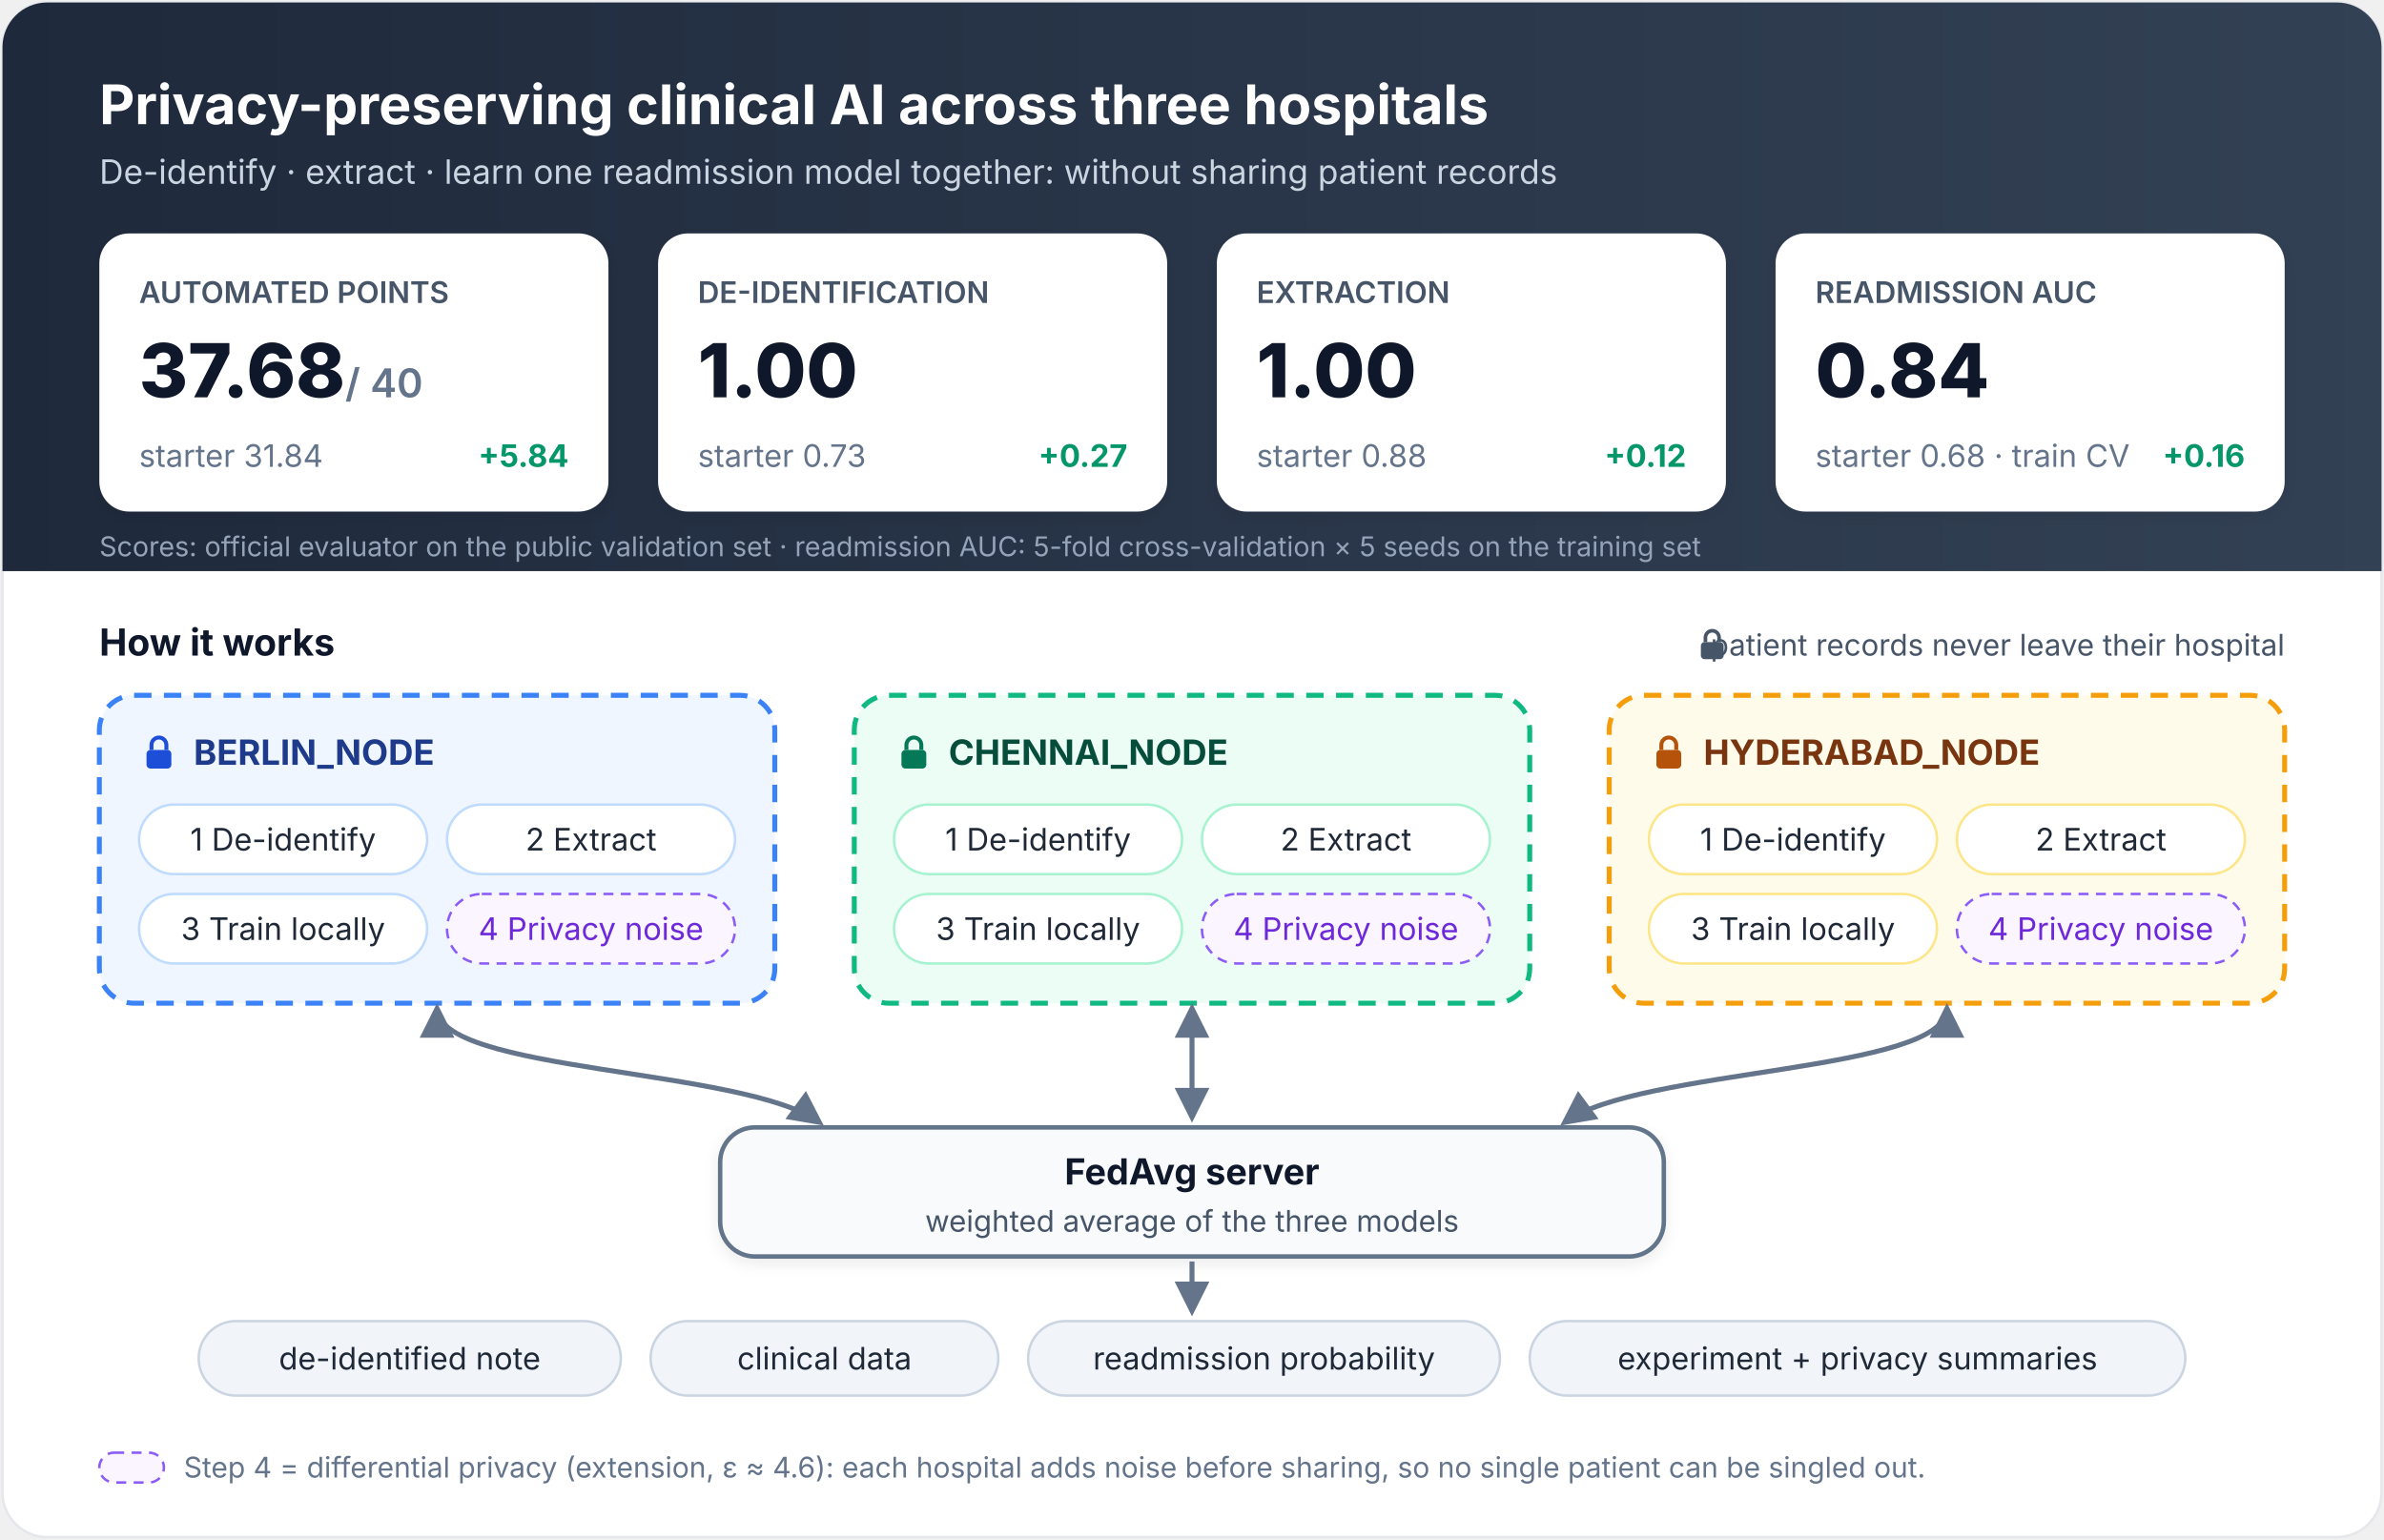
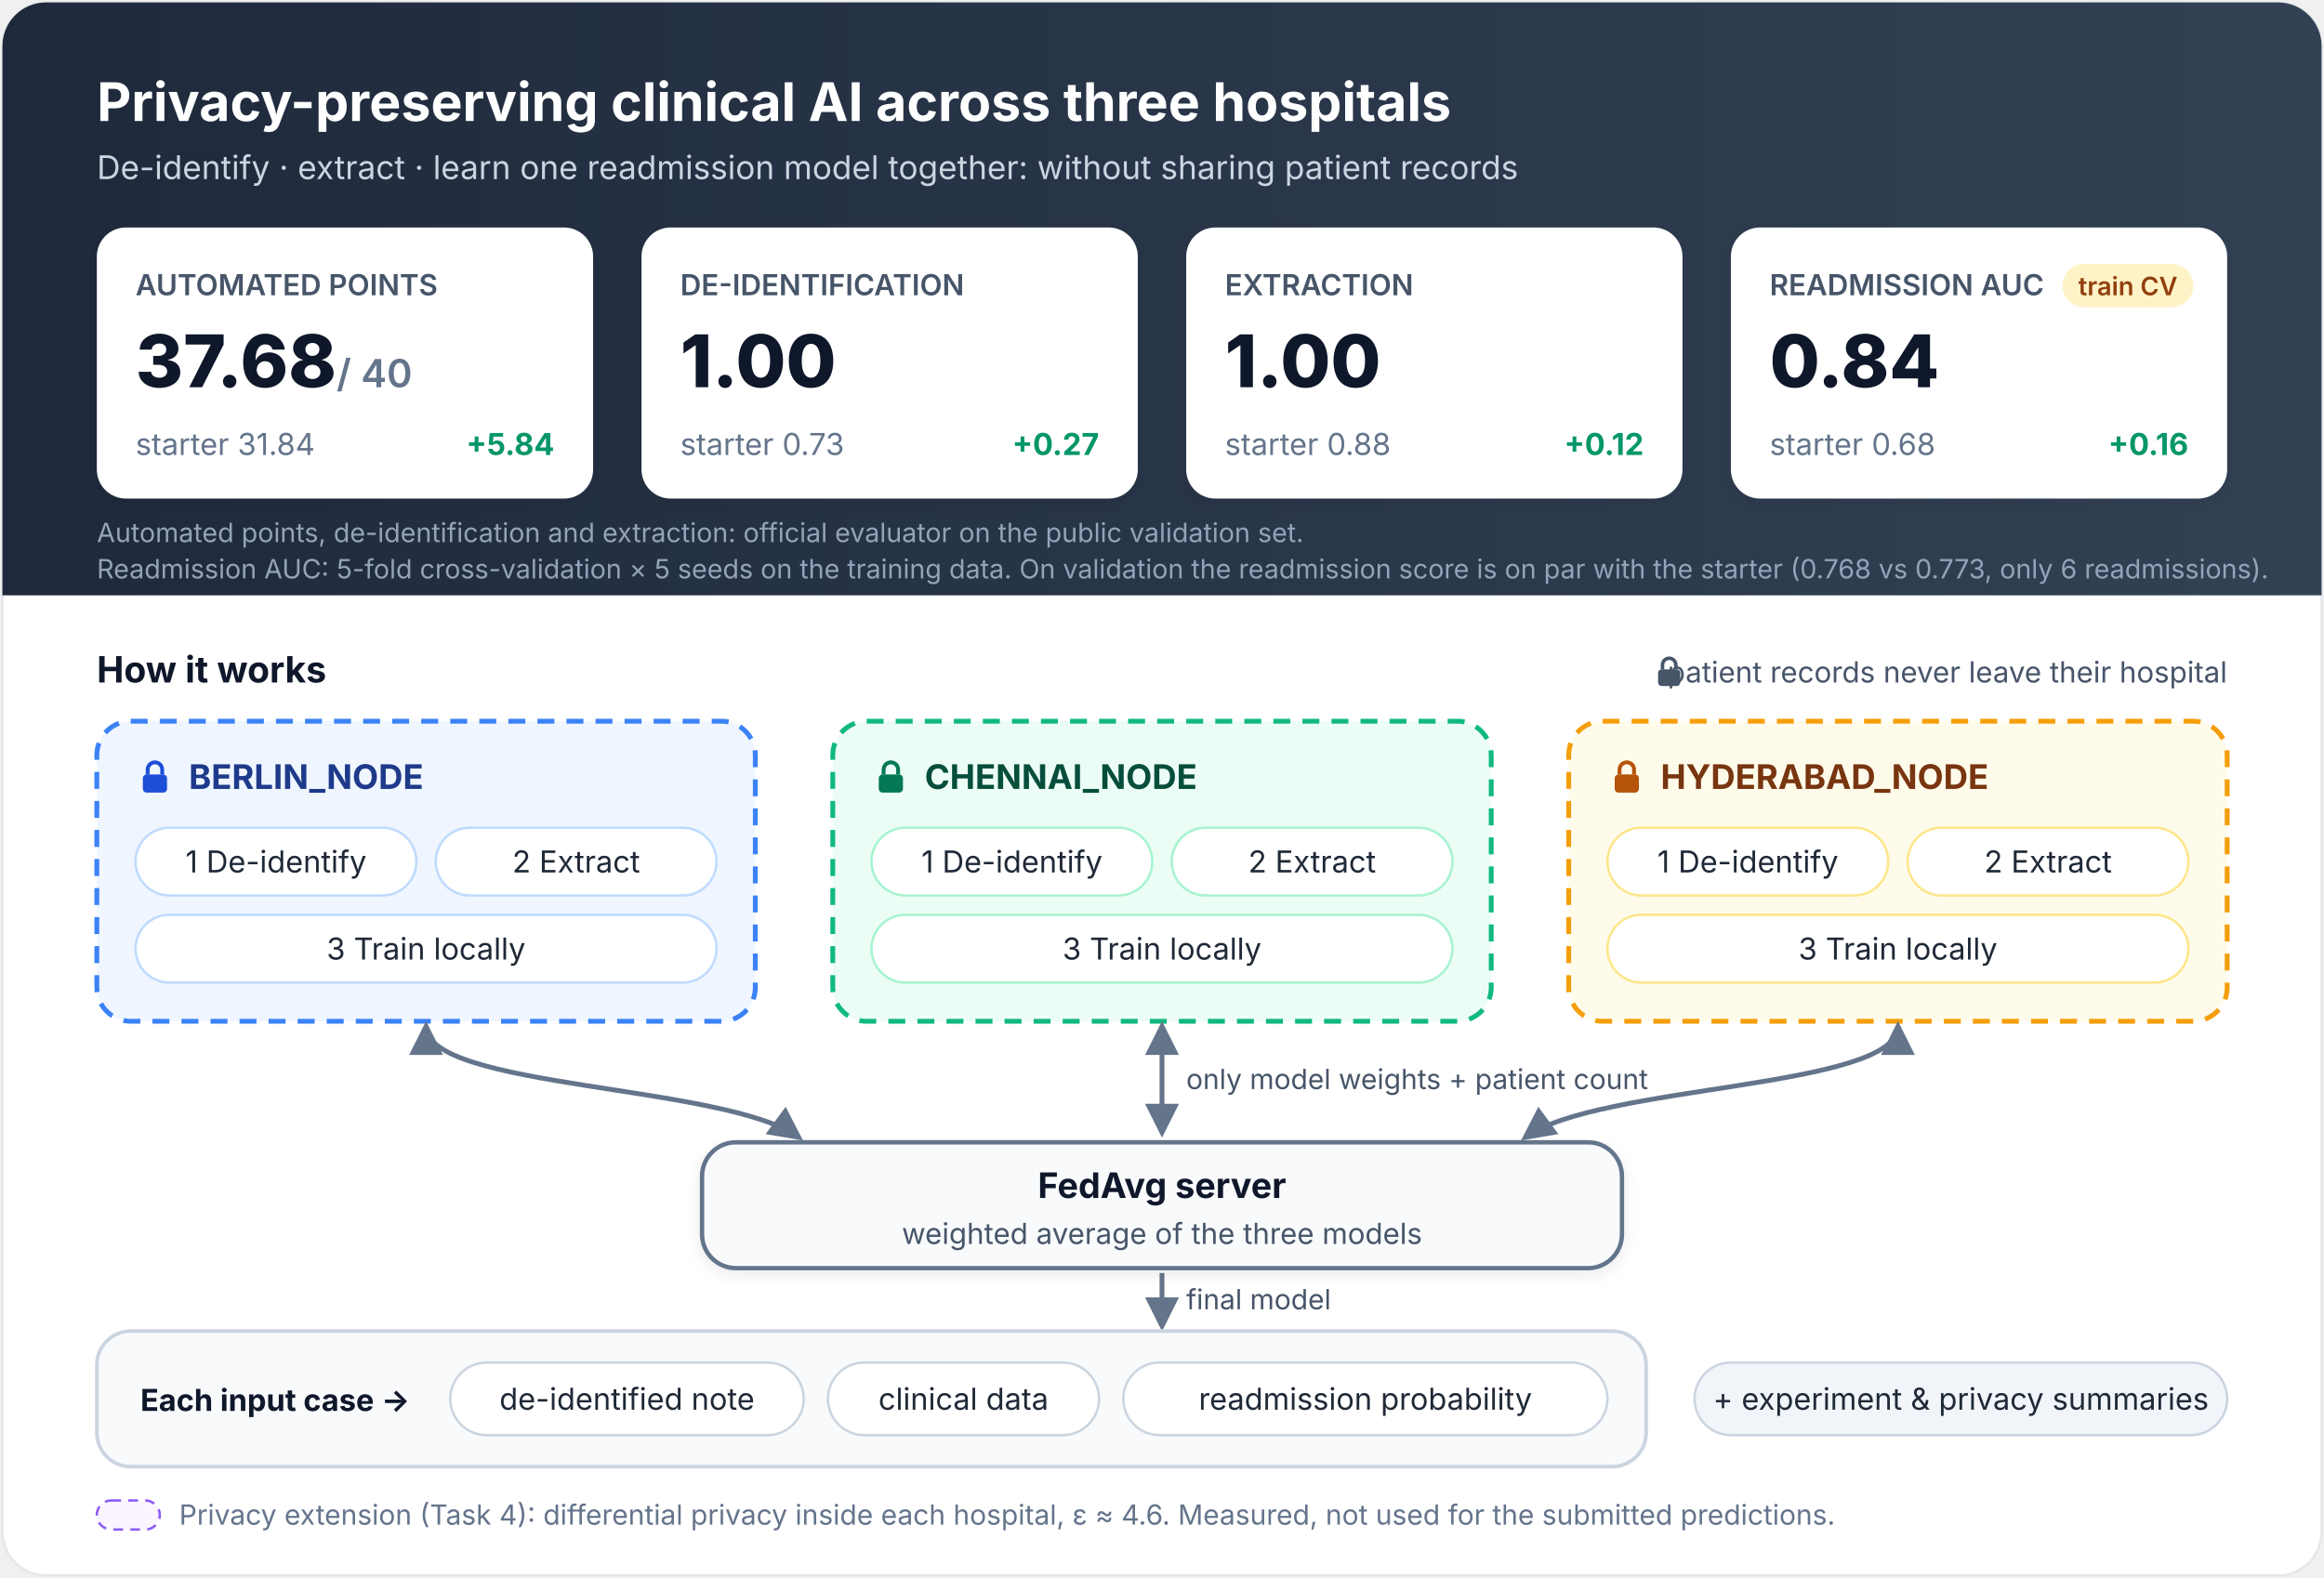
- <svg xmlns="http://www.w3.org/2000/svg" width="960" height="620" viewBox="0 0 960 620" font-family="Inter, 'Segoe UI', Helvetica, Arial, sans-serif">
+ <svg xmlns="http://www.w3.org/2000/svg" width="960" height="652" viewBox="0 0 960 652" font-family="Inter, 'Segoe UI', Helvetica, Arial, sans-serif">
  <defs>
    <marker id="arrow" viewBox="0 0 10 10" refX="8.5" refY="5" markerWidth="7" markerHeight="7" orient="auto-start-reverse">
      <path d="M0,0 L10,5 L0,10 z" fill="#64748b" />
    </marker>
    <filter id="shadow" x="-5%" y="-5%" width="110%" height="125%">
      <feDropShadow dx="0" dy="2" stdDeviation="3" flood-color="#0f172a" flood-opacity="0.08" />
    </filter>
    <linearGradient id="band" x1="0" y1="0" x2="1" y2="0">
      <stop offset="0" stop-color="#1e293b" />
      <stop offset="1" stop-color="#334155" />
    </linearGradient>
    <symbol id="lock" viewBox="0 0 12 14">
      <path d="M3 6 V4 a3 3 0 0 1 6 0 V6" fill="none" stroke="currentColor" stroke-width="1.6" />
      <rect x="1" y="6" width="10" height="7.5" rx="1.6" fill="currentColor" />
    </symbol>
  </defs>
-   <rect x="1" y="1" width="958" height="618" rx="18" fill="#ffffff" stroke="#e5e7eb" />
-   <path d="M1 19 a18 18 0 0 1 18 -18 h922 a18 18 0 0 1 18 18 v211 h-958 z" fill="url(#band)" />
+   <rect x="1" y="1" width="958" height="650" rx="18" fill="#ffffff" stroke="#e5e7eb" />
+   <path d="M1 19 a18 18 0 0 1 18 -18 h922 a18 18 0 0 1 18 18 v227 h-958 z" fill="url(#band)" />
  <text x="40" y="50" font-size="22" font-weight="700" fill="#ffffff">Privacy-preserving clinical AI across three hospitals</text>
  <text x="40" y="74" font-size="13.5" fill="#cbd5e1">De-identify · extract · learn one readmission model together: without sharing patient records</text>
  <g transform="translate(40,94)">
    <rect width="205" height="112" rx="12" fill="#ffffff" filter="url(#shadow)" />
    <text x="16" y="28" font-size="12" font-weight="600" fill="#475569">AUTOMATED POINTS</text>
    <text x="16" y="66" font-size="30" font-weight="800" fill="#0f172a">37.68<tspan font-size="16" font-weight="600" fill="#64748b"> / 40</tspan>
    </text>
    <text x="16" y="94" font-size="12.5" fill="#64748b">starter 31.84</text>
    <text x="189" y="94" font-size="12.5" font-weight="700" fill="#059669" text-anchor="end">+5.84</text>
  </g>
  <g transform="translate(265,94)">
    <rect width="205" height="112" rx="12" fill="#ffffff" filter="url(#shadow)" />
    <text x="16" y="28" font-size="12" font-weight="600" fill="#475569">DE-IDENTIFICATION</text>
    <text x="16" y="66" font-size="30" font-weight="800" fill="#0f172a">1.00</text>
    <text x="16" y="94" font-size="12.5" fill="#64748b">starter 0.73</text>
    <text x="189" y="94" font-size="12.5" font-weight="700" fill="#059669" text-anchor="end">+0.27</text>
  </g>
  <g transform="translate(490,94)">
    <rect width="205" height="112" rx="12" fill="#ffffff" filter="url(#shadow)" />
    <text x="16" y="28" font-size="12" font-weight="600" fill="#475569">EXTRACTION</text>
    <text x="16" y="66" font-size="30" font-weight="800" fill="#0f172a">1.00</text>
    <text x="16" y="94" font-size="12.5" fill="#64748b">starter 0.88</text>
    <text x="189" y="94" font-size="12.5" font-weight="700" fill="#059669" text-anchor="end">+0.12</text>
  </g>
  <g transform="translate(715,94)">
    <rect width="205" height="112" rx="12" fill="#ffffff" filter="url(#shadow)" />
    <text x="16" y="28" font-size="12" font-weight="600" fill="#475569">READMISSION AUC</text>
+     <rect x="137" y="15" width="54" height="18" rx="9" fill="#fef3c7" />
+     <text x="164" y="28" font-size="10.5" font-weight="600" fill="#92400e" text-anchor="middle">train CV</text>
    <text x="16" y="66" font-size="30" font-weight="800" fill="#0f172a">0.84</text>
-     <text x="16" y="94" font-size="12.5" fill="#64748b">starter 0.68 · train CV</text>
+     <text x="16" y="94" font-size="12.5" fill="#64748b">starter 0.68</text>
    <text x="189" y="94" font-size="12.5" font-weight="700" fill="#059669" text-anchor="end">+0.16</text>
  </g>
-   <text x="40" y="224" font-size="11" fill="#94a3b8">Scores: official evaluator on the public validation set · readmission AUC: 5-fold cross-validation × 5 seeds on the training set</text>
-   <text x="40" y="264" font-size="15" font-weight="700" fill="#0f172a">How it works</text>
-   <use href="#lock" x="684" y="253" width="11" height="13" color="#475569" />
-   <text x="920" y="264" font-size="12" fill="#475569" text-anchor="end">patient records never leave their hospital</text>
-   <g transform="translate(40,280)" color="#1d4ed8">
+   <text x="40" y="224" font-size="11" fill="#94a3b8">Automated points, de-identification and extraction: official evaluator on the public validation set.</text>
+   <text x="40" y="239" font-size="11" fill="#94a3b8">Readmission AUC: 5-fold cross-validation × 5 seeds on the training data. On validation the readmission score is on par with the starter (0.768 vs 0.773, only 6 readmissions).</text>
+   <text x="40" y="282" font-size="15" font-weight="700" fill="#0f172a">How it works</text>
+   <use href="#lock" x="684" y="271" width="11" height="13" color="#475569" />
+   <text x="920" y="282" font-size="12" fill="#475569" text-anchor="end">patient records never leave their hospital</text>
+   <g transform="translate(40,298)" color="#1d4ed8">
    <rect width="272" height="124" rx="14" fill="#eff6ff" stroke="#3b82f6" stroke-width="2" stroke-dasharray="7 5" />
    <use href="#lock" x="18" y="16" width="12" height="14" />
    <text x="38" y="28" font-size="14" font-weight="700" fill="#1e3a8a">BERLIN_NODE</text>
    <g font-size="12.5" fill="#1f2937">
      <rect x="16" y="44" width="116" height="28" rx="14" fill="#fff" stroke="#bfdbfe" />
      <text x="74" y="62.5" text-anchor="middle">1  De-identify</text>
      <rect x="140" y="44" width="116" height="28" rx="14" fill="#fff" stroke="#bfdbfe" />
      <text x="198" y="62.5" text-anchor="middle">2  Extract</text>
-       <rect x="16" y="80" width="116" height="28" rx="14" fill="#fff" stroke="#bfdbfe" />
-       <text x="74" y="98.5" text-anchor="middle">3  Train locally</text>
-       <rect x="140" y="80" width="116" height="28" rx="14" fill="#faf5ff" stroke="#8b5cf6" stroke-dasharray="4 3" />
-       <text x="198" y="98.5" text-anchor="middle" fill="#6d28d9">4  Privacy noise</text>
+       <rect x="16" y="80" width="240" height="28" rx="14" fill="#fff" stroke="#bfdbfe" />
+       <text x="136" y="98.5" text-anchor="middle">3  Train locally</text>
    </g>
  </g>
-   <g transform="translate(344,280)" color="#047857">
+   <g transform="translate(344,298)" color="#047857">
    <rect width="272" height="124" rx="14" fill="#ecfdf5" stroke="#10b981" stroke-width="2" stroke-dasharray="7 5" />
    <use href="#lock" x="18" y="16" width="12" height="14" />
    <text x="38" y="28" font-size="14" font-weight="700" fill="#064e3b">CHENNAI_NODE</text>
    <g font-size="12.5" fill="#1f2937">
      <rect x="16" y="44" width="116" height="28" rx="14" fill="#fff" stroke="#a7f3d0" />
      <text x="74" y="62.5" text-anchor="middle">1  De-identify</text>
      <rect x="140" y="44" width="116" height="28" rx="14" fill="#fff" stroke="#a7f3d0" />
      <text x="198" y="62.5" text-anchor="middle">2  Extract</text>
-       <rect x="16" y="80" width="116" height="28" rx="14" fill="#fff" stroke="#a7f3d0" />
-       <text x="74" y="98.5" text-anchor="middle">3  Train locally</text>
-       <rect x="140" y="80" width="116" height="28" rx="14" fill="#faf5ff" stroke="#8b5cf6" stroke-dasharray="4 3" />
-       <text x="198" y="98.5" text-anchor="middle" fill="#6d28d9">4  Privacy noise</text>
+       <rect x="16" y="80" width="240" height="28" rx="14" fill="#fff" stroke="#a7f3d0" />
+       <text x="136" y="98.5" text-anchor="middle">3  Train locally</text>
    </g>
  </g>
-   <g transform="translate(648,280)" color="#b45309">
+   <g transform="translate(648,298)" color="#b45309">
    <rect width="272" height="124" rx="14" fill="#fffbeb" stroke="#f59e0b" stroke-width="2" stroke-dasharray="7 5" />
    <use href="#lock" x="18" y="16" width="12" height="14" />
    <text x="38" y="28" font-size="14" font-weight="700" fill="#78350f">HYDERABAD_NODE</text>
    <g font-size="12.5" fill="#1f2937">
      <rect x="16" y="44" width="116" height="28" rx="14" fill="#fff" stroke="#fde68a" />
      <text x="74" y="62.5" text-anchor="middle">1  De-identify</text>
      <rect x="140" y="44" width="116" height="28" rx="14" fill="#fff" stroke="#fde68a" />
      <text x="198" y="62.5" text-anchor="middle">2  Extract</text>
-       <rect x="16" y="80" width="116" height="28" rx="14" fill="#fff" stroke="#fde68a" />
-       <text x="74" y="98.5" text-anchor="middle">3  Train locally</text>
-       <rect x="140" y="80" width="116" height="28" rx="14" fill="#faf5ff" stroke="#8b5cf6" stroke-dasharray="4 3" />
-       <text x="198" y="98.5" text-anchor="middle" fill="#6d28d9">4  Privacy noise</text>
+       <rect x="16" y="80" width="240" height="28" rx="14" fill="#fff" stroke="#fde68a" />
+       <text x="136" y="98.5" text-anchor="middle">3  Train locally</text>
    </g>
  </g>
  <g stroke="#64748b" stroke-width="2" fill="none">
-     <path d="M176 406 C 176 432, 300 430, 330 452" marker-start="url(#arrow)" marker-end="url(#arrow)" />
-     <path d="M480 406 L 480 450" marker-start="url(#arrow)" marker-end="url(#arrow)" />
-     <path d="M784 406 C 784 432, 660 430, 630 452" marker-start="url(#arrow)" marker-end="url(#arrow)" />
+     <path d="M176 424 C 176 450, 300 448, 330 470" marker-start="url(#arrow)" marker-end="url(#arrow)" />
+     <path d="M480 424 L 480 468" marker-start="url(#arrow)" marker-end="url(#arrow)" />
+     <path d="M784 424 C 784 450, 660 448, 630 470" marker-start="url(#arrow)" marker-end="url(#arrow)" />
  </g>
-   <rect x="290" y="454" width="380" height="52" rx="14" fill="#f8fafc" stroke="#64748b" stroke-width="1.8" filter="url(#shadow)" />
-   <text x="480" y="477" font-size="14.5" font-weight="700" fill="#0f172a" text-anchor="middle">FedAvg server</text>
-   <text x="480" y="496" font-size="12" fill="#475569" text-anchor="middle">weighted average of the three models</text>
-   <path d="M480 508 L 480 528" stroke="#64748b" stroke-width="2" marker-end="url(#arrow)" />
+   <text x="490" y="450" font-size="11.5" fill="#475569">only model weights + patient count</text>
+   <rect x="290" y="472" width="380" height="52" rx="14" fill="#f8fafc" stroke="#64748b" stroke-width="1.8" filter="url(#shadow)" />
+   <text x="480" y="495" font-size="14.5" font-weight="700" fill="#0f172a" text-anchor="middle">FedAvg server</text>
+   <text x="480" y="514" font-size="12" fill="#475569" text-anchor="middle">weighted average of the three models</text>
+   <path d="M480 526 L 480 548" stroke="#64748b" stroke-width="2" marker-end="url(#arrow)" />
+   <text x="490" y="541" font-size="11.5" fill="#475569">final model</text>
+   <rect x="40" y="550" width="640" height="56" rx="14" fill="#f8fafc" stroke="#cbd5e1" stroke-width="1.5" />
+   <text x="58" y="583" font-size="12.5" font-weight="700" fill="#0f172a">Each input case →</text>
  <g font-size="12.5" fill="#1f2937">
-     <rect x="80" y="532" width="170" height="30" rx="15" fill="#f1f5f9" stroke="#cbd5e1" />
-     <text x="165" y="551.5" text-anchor="middle">de-identified note</text>
-     <rect x="262" y="532" width="140" height="30" rx="15" fill="#f1f5f9" stroke="#cbd5e1" />
-     <text x="332" y="551.5" text-anchor="middle">clinical data</text>
-     <rect x="414" y="532" width="190" height="30" rx="15" fill="#f1f5f9" stroke="#cbd5e1" />
-     <text x="509" y="551.5" text-anchor="middle">readmission probability</text>
-     <rect x="616" y="532" width="264" height="30" rx="15" fill="#f1f5f9" stroke="#cbd5e1" />
-     <text x="748" y="551.5" text-anchor="middle">experiment + privacy summaries</text>
+     <rect x="186" y="563" width="146" height="30" rx="15" fill="#fff" stroke="#cbd5e1" />
+     <text x="259" y="582.5" text-anchor="middle">de-identified note</text>
+     <rect x="342" y="563" width="112" height="30" rx="15" fill="#fff" stroke="#cbd5e1" />
+     <text x="398" y="582.5" text-anchor="middle">clinical data</text>
+     <rect x="464" y="563" width="200" height="30" rx="15" fill="#fff" stroke="#cbd5e1" />
+     <text x="564" y="582.5" text-anchor="middle">readmission probability</text>
+     <rect x="700" y="563" width="220" height="30" rx="15" fill="#f1f5f9" stroke="#cbd5e1" />
+     <text x="810" y="582.5" text-anchor="middle">+ experiment &amp; privacy summaries</text>
  </g>
-   <rect x="40" y="585" width="26" height="12" rx="6" fill="#faf5ff" stroke="#8b5cf6" stroke-dasharray="4 3" />
-   <text x="74" y="595" font-size="11.5" fill="#64748b">Step 4 = differential privacy (extension, ε ≈ 4.6): each hospital adds noise before sharing, so no single patient can be singled out.</text>
+   <rect x="40" y="620" width="26" height="12" rx="6" fill="#faf5ff" stroke="#8b5cf6" stroke-dasharray="4 3" />
+   <text x="74" y="630" font-size="11.5" fill="#64748b">Privacy extension (Task 4): differential privacy inside each hospital, ε ≈ 4.6. Measured, not used for the submitted predictions.</text>
</svg>
